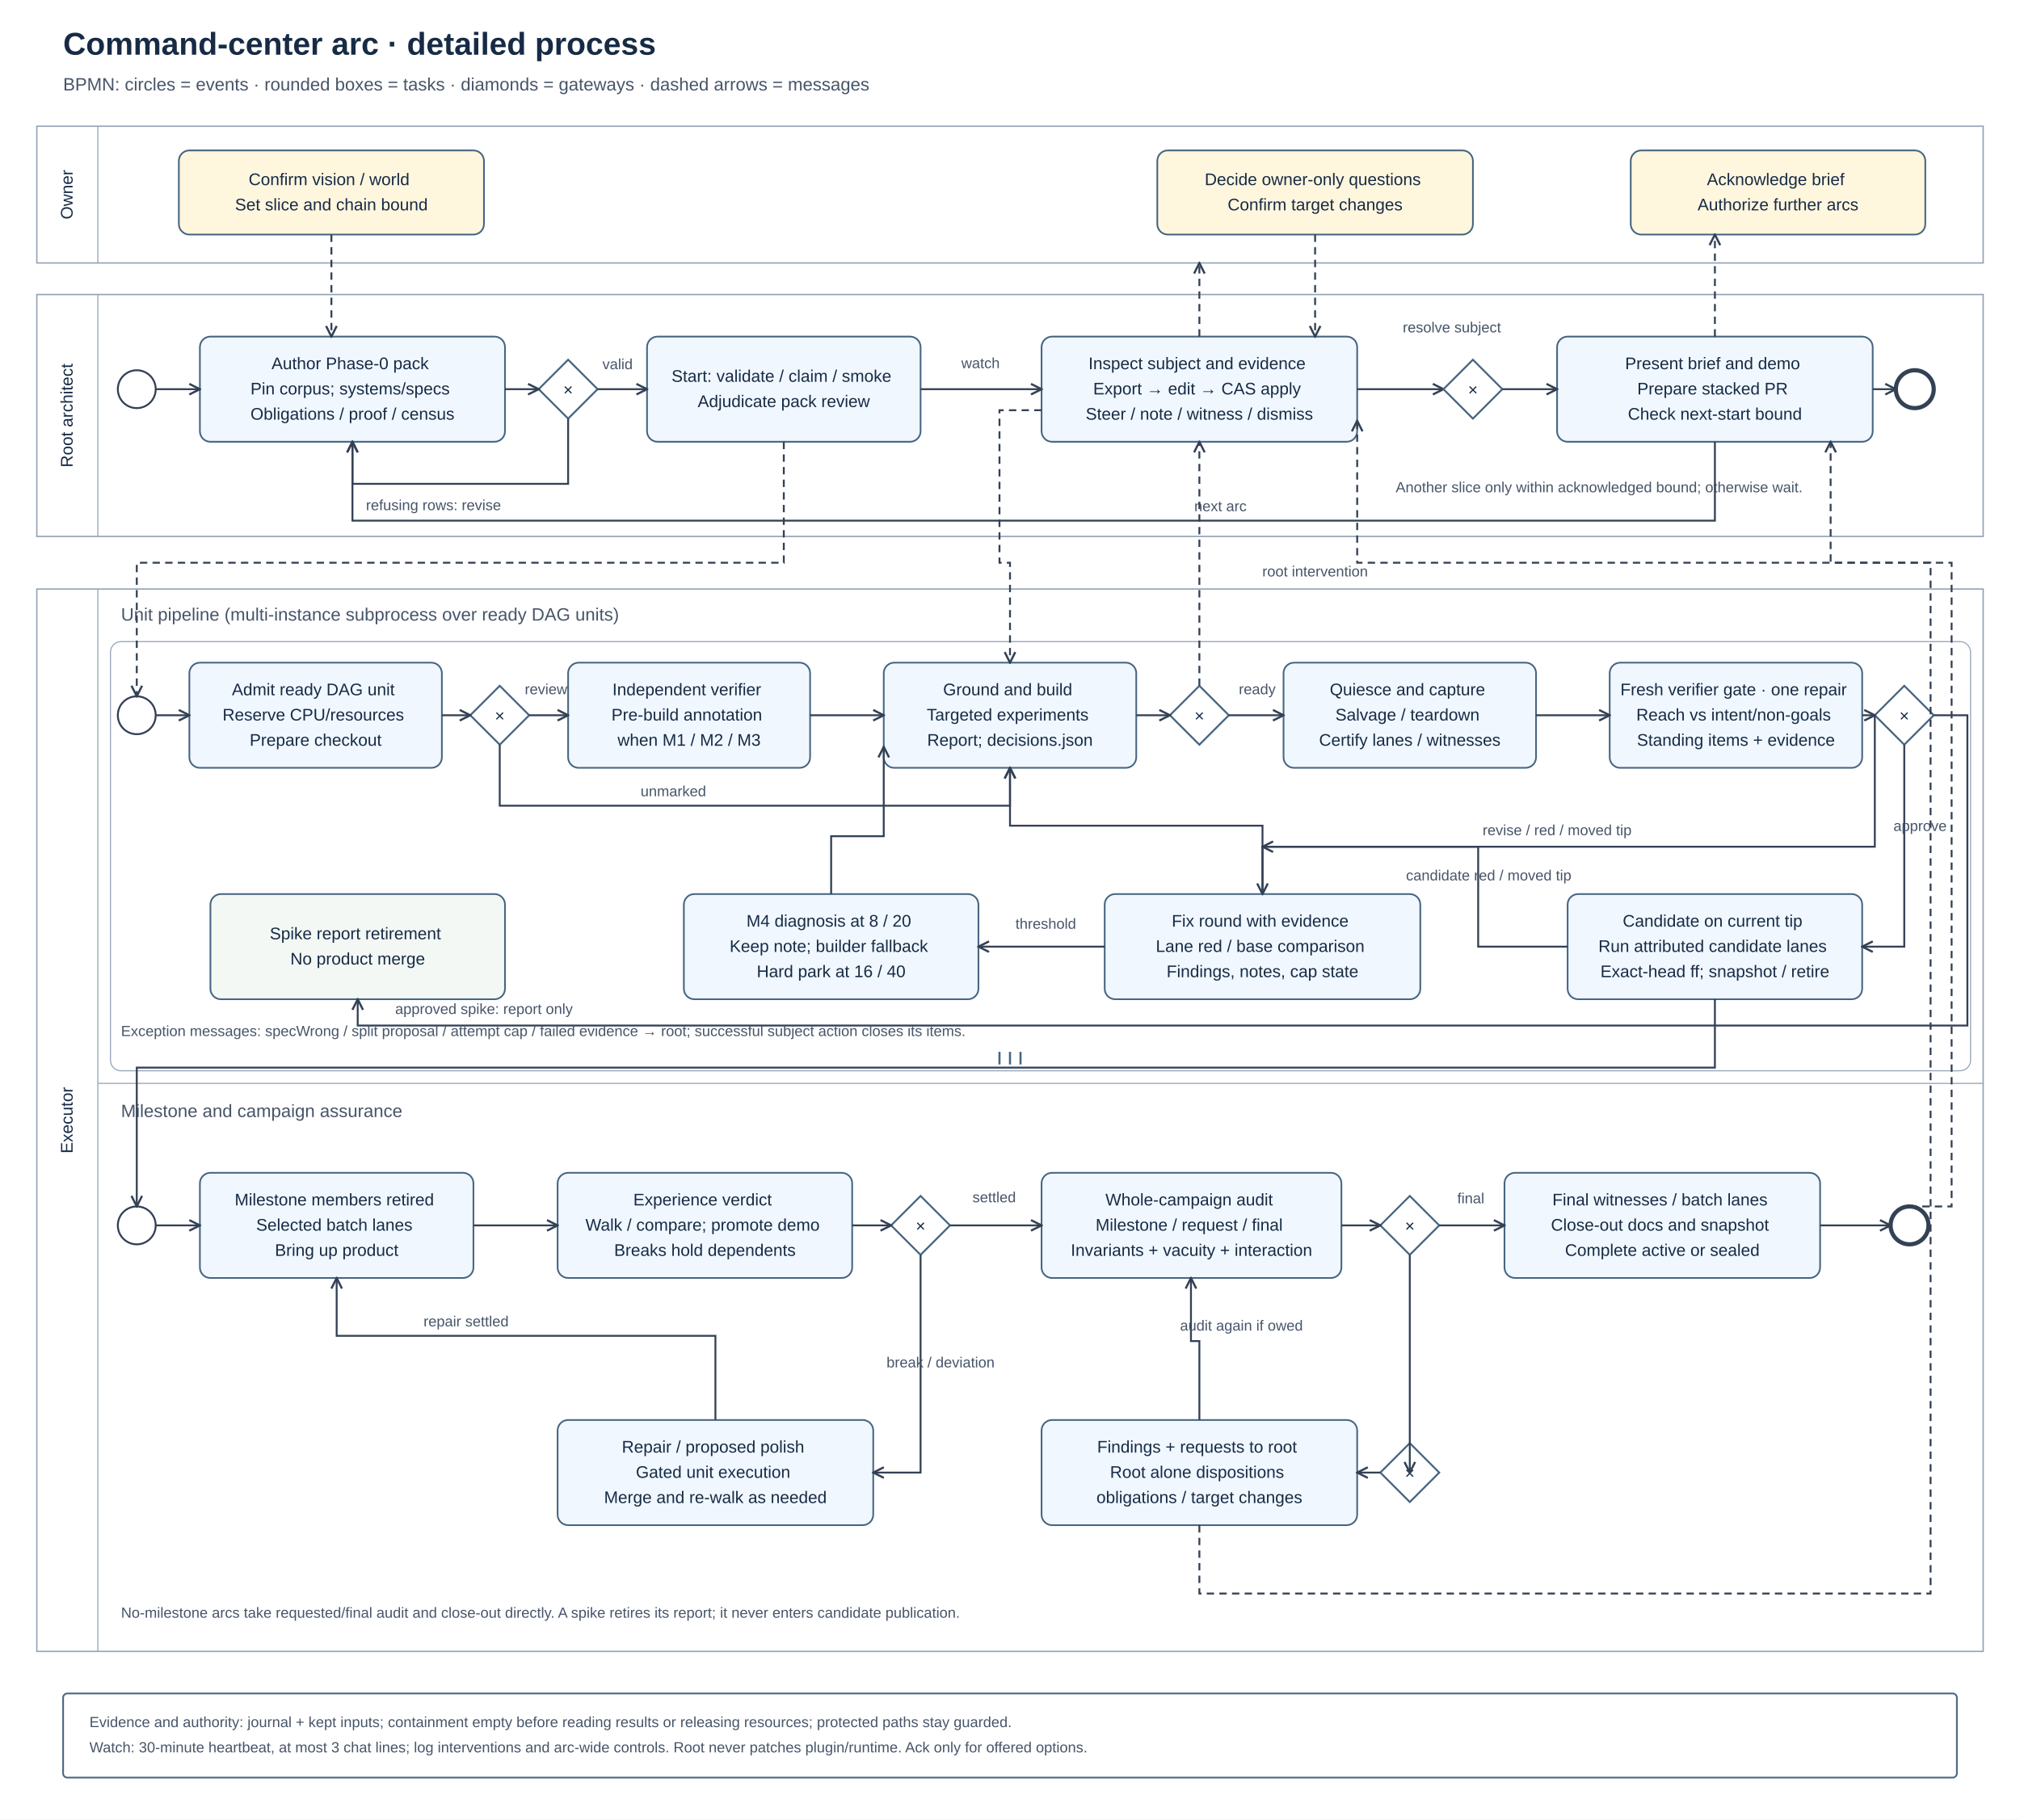
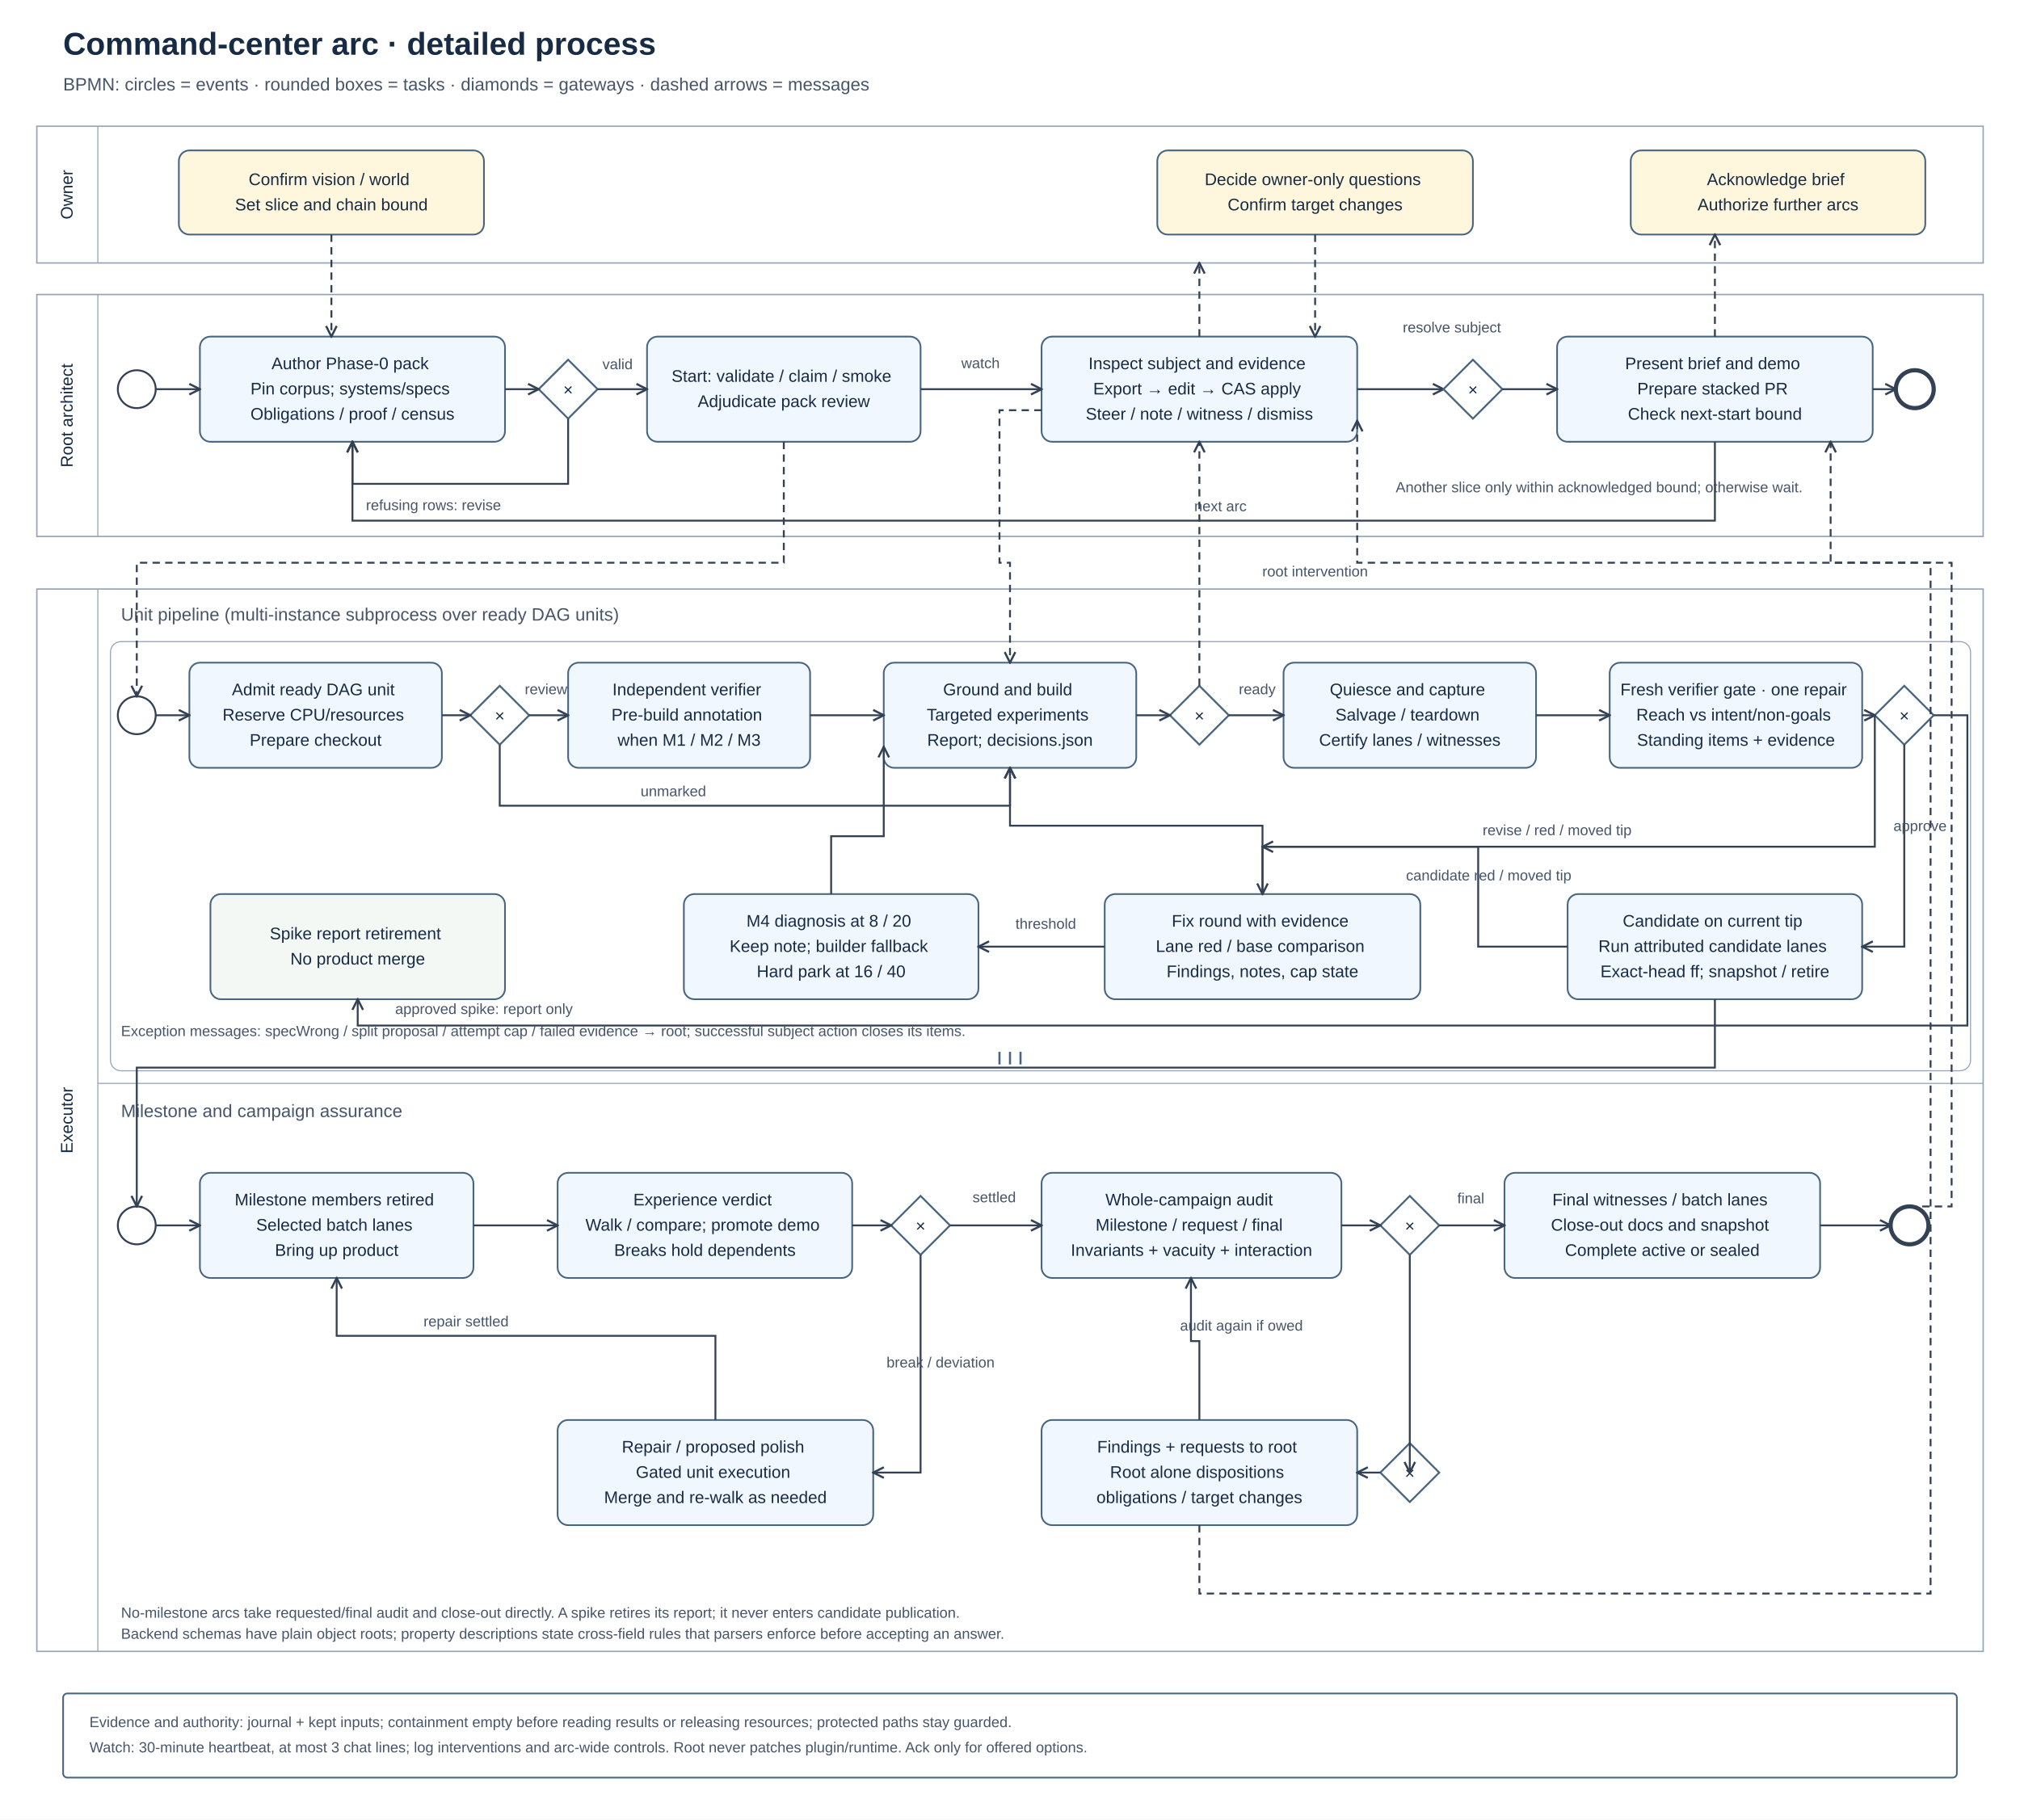
<svg xmlns="http://www.w3.org/2000/svg" width="1920" height="1730" viewBox="0 0 1920 1730" role="img" aria-labelledby="title desc">
  <defs>
    <marker id="arrow" viewBox="0 0 10 10" refX="9" refY="5" markerWidth="7" markerHeight="7" orient="auto-start-reverse">
      <path d="M 1 1 L 9 5 L 1 9" fill="none" stroke="#334155" stroke-width="1.6" />
    </marker>
  </defs>
  <style>text{font-family:Arial,Helvetica,sans-serif;fill:#172b45} .title{font-size:30px;font-weight:700}.sub{font-size:17px;fill:#475569}.label{font-size:16px}.small{font-size:14px;fill:#475569}.task{stroke:#476581;stroke-width:1.6}.edge{fill:none;stroke:#334155;stroke-width:1.8;marker-end:url(#arrow)}.msg{stroke-dasharray:7 5}.pool{fill:#fff;stroke:#94a3b8;stroke-width:1.3}</style>
  <rect width="1920" height="1730" fill="#fff" />
  <text x="60" y="52" class="title" text-anchor="start">
    <tspan x="60" dy="0">Command-center arc · detailed process</tspan>
  </text>
  <text x="60" y="86" class="sub" text-anchor="start">
    <tspan x="60" dy="0">BPMN: circles = events · rounded boxes = tasks · diamonds = gateways · dashed arrows = messages</tspan>
  </text>
  <rect x="35" y="120" width="1850" height="130" class="pool" />
  <path d="M93 120V250" stroke="#94a3b8" />
  <text transform="translate(69 185.0) rotate(-90)" text-anchor="middle" class="label">Owner</text>
  <rect x="35" y="280" width="1850" height="230" class="pool" />
  <path d="M93 280V510" stroke="#94a3b8" />
  <text transform="translate(69 395.0) rotate(-90)" text-anchor="middle" class="label">Root architect</text>
  <rect x="35" y="560" width="1850" height="1010" class="pool" />
  <path d="M93 560V1570" stroke="#94a3b8" />
  <text transform="translate(69 1065.0) rotate(-90)" text-anchor="middle" class="label">Executor</text>
  <rect x="170" y="143" width="290" height="80" rx="10" fill="#fff6de" class="task" />
  <text x="315.0" y="176.0" class="label" text-anchor="middle">
    <tspan x="315.0" dy="0">Confirm vision / world</tspan>
    <tspan x="315.0" dy="24">Set slice and chain bound</tspan>
  </text>
  <rect x="1100" y="143" width="300" height="80" rx="10" fill="#fff6de" class="task" />
  <text x="1250.0" y="176.0" class="label" text-anchor="middle">
    <tspan x="1250.0" dy="0">Decide owner-only questions</tspan>
    <tspan x="1250.0" dy="24">Confirm target changes</tspan>
  </text>
  <rect x="1550" y="143" width="280" height="80" rx="10" fill="#fff6de" class="task" />
  <text x="1690.0" y="176.0" class="label" text-anchor="middle">
    <tspan x="1690.0" dy="0">Acknowledge brief</tspan>
    <tspan x="1690.0" dy="24">Authorize further arcs</tspan>
  </text>
  <circle cx="130" cy="370" r="18" fill="#fff" stroke="#334155" stroke-width="1.8" />
  <rect x="190" y="320" width="290" height="100" rx="10" fill="#f0f7ff" class="task" />
  <text x="335.0" y="351.0" class="label" text-anchor="middle">
    <tspan x="335.0" dy="0">Author Phase-0 pack</tspan>
    <tspan x="335.0" dy="24">Pin corpus; systems/specs</tspan>
    <tspan x="335.0" dy="24">Obligations / proof / census</tspan>
  </text>
  <path d="M540 342L568 370L540 398L512 370Z" fill="#fff" stroke="#476581" stroke-width="1.8" />
  <text x="540" y="376" class="label" text-anchor="middle">
    <tspan x="540" dy="0">×</tspan>
  </text>
  <rect x="615" y="320" width="260" height="100" rx="10" fill="#f0f7ff" class="task" />
  <text x="745.0" y="363.0" class="label" text-anchor="middle">
    <tspan x="745.0" dy="0">Start: validate / claim / smoke</tspan>
    <tspan x="745.0" dy="24">Adjudicate pack review</tspan>
  </text>
  <rect x="990" y="320" width="300" height="100" rx="10" fill="#f0f7ff" class="task" />
  <text x="1140.0" y="351.0" class="label" text-anchor="middle">
    <tspan x="1140.0" dy="0">Inspect subject and evidence</tspan>
    <tspan x="1140.0" dy="24">Export → edit → CAS apply</tspan>
    <tspan x="1140.0" dy="24">Steer / note / witness / dismiss</tspan>
  </text>
  <rect x="1480" y="320" width="300" height="100" rx="10" fill="#f0f7ff" class="task" />
  <text x="1630.0" y="351.0" class="label" text-anchor="middle">
    <tspan x="1630.0" dy="0">Present brief and demo</tspan>
    <tspan x="1630.0" dy="24">Prepare stacked PR</tspan>
    <tspan x="1630.0" dy="24">Check next-start bound</tspan>
  </text>
  <circle cx="1820" cy="370" r="18" fill="#fff" stroke="#334155" stroke-width="4" />
  <polyline points="148,370 190,370" class="edge" />
  <polyline points="480,370 512,370" class="edge" />
  <polyline points="568,370 615,370" class="edge" />
  <text x="587" y="351" class="small" text-anchor="middle">
    <tspan x="587" dy="0">valid</tspan>
  </text>
  <polyline points="540,398 540,460 335,460 335,420" class="edge" />
  <text x="412" y="485" class="small" text-anchor="middle">
    <tspan x="412" dy="0">refusing rows: revise</tspan>
  </text>
  <polyline points="875,370 990,370" class="edge" />
  <text x="932" y="350" class="small" text-anchor="middle">
    <tspan x="932" dy="0">watch</tspan>
  </text>
  <polyline points="1290,370 1372,370" class="edge" />
  <text x="1380" y="316" class="small" text-anchor="middle">
    <tspan x="1380" dy="0">resolve subject</tspan>
  </text>
  <path d="M1400 342L1428 370L1400 398L1372 370Z" fill="#fff" stroke="#476581" stroke-width="1.8" />
  <text x="1400" y="376" class="label" text-anchor="middle">
    <tspan x="1400" dy="0">×</tspan>
  </text>
  <polyline points="1428,370 1480,370" class="edge" />
  <polyline points="1780,370 1802,370" class="edge" />
  <polyline points="315,223 315,320" class="edge msg" />
  <polyline points="1140,320 1140,250" class="edge msg" />
  <polyline points="1250,223 1250,320" class="edge msg" />
  <polyline points="1630,320 1630,223" class="edge msg" />
  <text x="1520" y="468" class="small" text-anchor="middle">
    <tspan x="1520" dy="0">Another slice only within acknowledged bound; otherwise wait.</tspan>
  </text>
  <polyline points="1630,420 1630,495 335,495 335,420" class="edge" />
  <text x="1160" y="486" class="small" text-anchor="middle">
    <tspan x="1160" dy="0">next arc</tspan>
  </text>
  <path d="M93 1030H1885" stroke="#94a3b8" />
  <text x="115" y="590" class="sub" text-anchor="start">
    <tspan x="115" dy="0">Unit pipeline (multi-instance subprocess over ready DAG units)</tspan>
  </text>
  <rect x="105" y="610" width="1768" height="408" rx="10" fill="none" stroke="#94a3b8" />
  <path d="M950 1000v12 M960 1000v12 M970 1000v12" stroke="#476581" stroke-width="2" />
  <circle cx="130" cy="680" r="18" fill="#fff" stroke="#334155" stroke-width="1.8" />
  <rect x="180" y="630" width="240" height="100" rx="10" fill="#f0f7ff" class="task" />
  <text x="300.0" y="661.0" class="label" text-anchor="middle">
    <tspan x="300.0" dy="0">Admit ready DAG unit</tspan>
    <tspan x="300.0" dy="24">Reserve CPU/resources</tspan>
    <tspan x="300.0" dy="24">Prepare checkout</tspan>
  </text>
  <path d="M475 652L503 680L475 708L447 680Z" fill="#fff" stroke="#476581" stroke-width="1.8" />
  <text x="475" y="686" class="label" text-anchor="middle">
    <tspan x="475" dy="0">×</tspan>
  </text>
  <rect x="540" y="630" width="230" height="100" rx="10" fill="#f0f7ff" class="task" />
  <text x="655.0" y="661.0" class="label" text-anchor="middle">
    <tspan x="655.0" dy="0">Independent verifier</tspan>
    <tspan x="655.0" dy="24">Pre-build annotation</tspan>
    <tspan x="655.0" dy="24">when M1 / M2 / M3</tspan>
  </text>
  <rect x="840" y="630" width="240" height="100" rx="10" fill="#f0f7ff" class="task" />
  <text x="960.0" y="661.0" class="label" text-anchor="middle">
    <tspan x="960.0" dy="0">Ground and build</tspan>
    <tspan x="960.0" dy="24">Targeted experiments</tspan>
    <tspan x="960.0" dy="24">Report; decisions.json</tspan>
  </text>
  <path d="M1140 652L1168 680L1140 708L1112 680Z" fill="#fff" stroke="#476581" stroke-width="1.8" />
  <text x="1140" y="686" class="label" text-anchor="middle">
    <tspan x="1140" dy="0">×</tspan>
  </text>
  <rect x="1220" y="630" width="240" height="100" rx="10" fill="#f0f7ff" class="task" />
  <text x="1340.0" y="661.0" class="label" text-anchor="middle">
    <tspan x="1340.0" dy="0">Quiesce and capture</tspan>
    <tspan x="1340.0" dy="24">Salvage / teardown</tspan>
    <tspan x="1340.0" dy="24">Certify lanes / witnesses</tspan>
  </text>
  <rect x="1530" y="630" width="240" height="100" rx="10" fill="#f0f7ff" class="task" />
  <text x="1650.0" y="661.0" class="label" text-anchor="middle">
    <tspan x="1650.0" dy="0">Fresh verifier gate · one repair</tspan>
    <tspan x="1650.0" dy="24">Reach vs intent/non-goals</tspan>
    <tspan x="1650.0" dy="24">Standing items + evidence</tspan>
  </text>
  <polyline points="148,680 180,680" class="edge" />
  <polyline points="420,680 447,680" class="edge" />
  <polyline points="503,680 540,680" class="edge" />
  <text x="519" y="660" class="small" text-anchor="middle">
    <tspan x="519" dy="0">review</tspan>
  </text>
  <polyline points="770,680 840,680" class="edge" />
  <polyline points="475,708 475,766 960,766 960,730" class="edge" />
  <text x="640" y="757" class="small" text-anchor="middle">
    <tspan x="640" dy="0">unmarked</tspan>
  </text>
  <polyline points="1080,680 1112,680" class="edge" />
  <polyline points="1168,680 1220,680" class="edge" />
  <text x="1195" y="660" class="small" text-anchor="middle">
    <tspan x="1195" dy="0">ready</tspan>
  </text>
  <polyline points="1460,680 1530,680" class="edge" />
  <polyline points="745,420 745,535 130,535 130,662" class="edge msg" />
  <path d="M1810 652L1838 680L1810 708L1782 680Z" fill="#fff" stroke="#476581" stroke-width="1.8" />
  <text x="1810" y="686" class="label" text-anchor="middle">
    <tspan x="1810" dy="0">×</tspan>
  </text>
  <polyline points="1770,680 1782,680" class="edge" />
  <rect x="1490" y="850" width="280" height="100" rx="10" fill="#f0f7ff" class="task" />
  <text x="1630.0" y="881.0" class="label" text-anchor="middle">
    <tspan x="1630.0" dy="0">Candidate on current tip</tspan>
    <tspan x="1630.0" dy="24">Run attributed candidate lanes</tspan>
    <tspan x="1630.0" dy="24">Exact-head ff; snapshot / retire</tspan>
  </text>
  <polyline points="1810,708 1810,900 1770,900" class="edge" />
  <text x="1825" y="790" class="small" text-anchor="middle">
    <tspan x="1825" dy="0">approve</tspan>
  </text>
  <rect x="1050" y="850" width="300" height="100" rx="10" fill="#f0f7ff" class="task" />
  <text x="1200.0" y="881.0" class="label" text-anchor="middle">
    <tspan x="1200.0" dy="0">Fix round with evidence</tspan>
    <tspan x="1200.0" dy="24">Lane red / base comparison</tspan>
    <tspan x="1200.0" dy="24">Findings, notes, cap state</tspan>
  </text>
  <rect x="650" y="850" width="280" height="100" rx="10" fill="#f0f7ff" class="task" />
  <text x="790.0" y="881.0" class="label" text-anchor="middle">
    <tspan x="790.0" dy="0">M4 diagnosis at 8 / 20</tspan>
    <tspan x="790.0" dy="24">Keep note; builder fallback</tspan>
    <tspan x="790.0" dy="24">Hard park at 16 / 40</tspan>
  </text>
  <rect x="200" y="850" width="280" height="100" rx="10" fill="#f3f8f4" class="task" />
  <text x="340.0" y="893.0" class="label" text-anchor="middle">
    <tspan x="340.0" dy="0">Spike report retirement</tspan>
    <tspan x="340.0" dy="24">No product merge</tspan>
  </text>
  <polyline points="1782,680 1782,805 1200,805 1200,850" class="edge" />
  <text x="1480" y="794" class="small" text-anchor="middle">
    <tspan x="1480" dy="0">revise / red / moved tip</tspan>
  </text>
  <polyline points="1200,850 1200,785 960,785 960,730" class="edge" />
  <polyline points="1050,900 930,900" class="edge" />
  <text x="994" y="883" class="small" text-anchor="middle">
    <tspan x="994" dy="0">threshold</tspan>
  </text>
  <polyline points="790,850 790,795 840,795 840,710" class="edge" />
  <polyline points="1838,680 1870,680 1870,975 340,975 340,950" class="edge" />
  <text x="460" y="964" class="small" text-anchor="middle">
    <tspan x="460" dy="0">approved spike: report only</tspan>
  </text>
  <polyline points="1490,900 1405,900 1405,805 1200,805" class="edge" />
  <text x="1415" y="837" class="small" text-anchor="middle">
    <tspan x="1415" dy="0">candidate red / moved tip</tspan>
  </text>
  <text x="115" y="985" class="small" text-anchor="start">
    <tspan x="115" dy="0">Exception messages: specWrong / split proposal / attempt cap / failed evidence → root; successful subject action closes its items.</tspan>
  </text>
  <polyline points="1140,652 1140,535 1140,420" class="edge msg" />
  <text x="1250" y="548" class="small" text-anchor="middle">
    <tspan x="1250" dy="0">root intervention</tspan>
  </text>
  <polyline points="990,390 950,390 950,535 960,535 960,630" class="edge msg" />
  <text x="115" y="1062" class="sub" text-anchor="start">
    <tspan x="115" dy="0">Milestone and campaign assurance</tspan>
  </text>
  <circle cx="130" cy="1165" r="18" fill="#fff" stroke="#334155" stroke-width="1.8" />
  <rect x="190" y="1115" width="260" height="100" rx="10" fill="#f0f7ff" class="task" />
  <text x="320.0" y="1146.0" class="label" text-anchor="middle">
    <tspan x="320.0" dy="0">Milestone members retired</tspan>
    <tspan x="320.0" dy="24">Selected batch lanes</tspan>
    <tspan x="320.0" dy="24">Bring up product</tspan>
  </text>
  <rect x="530" y="1115" width="280" height="100" rx="10" fill="#f0f7ff" class="task" />
  <text x="670.0" y="1146.0" class="label" text-anchor="middle">
    <tspan x="670.0" dy="0">Experience verdict</tspan>
    <tspan x="670.0" dy="24">Walk / compare; promote demo</tspan>
    <tspan x="670.0" dy="24">Breaks hold dependents</tspan>
  </text>
  <path d="M875 1137L903 1165L875 1193L847 1165Z" fill="#fff" stroke="#476581" stroke-width="1.8" />
  <text x="875" y="1171" class="label" text-anchor="middle">
    <tspan x="875" dy="0">×</tspan>
  </text>
  <rect x="990" y="1115" width="285" height="100" rx="10" fill="#f0f7ff" class="task" />
  <text x="1132.5" y="1146.0" class="label" text-anchor="middle">
    <tspan x="1132.5" dy="0">Whole-campaign audit</tspan>
    <tspan x="1132.5" dy="24">Milestone / request / final</tspan>
    <tspan x="1132.5" dy="24">Invariants + vacuity + interaction</tspan>
  </text>
  <path d="M1340 1137L1368 1165L1340 1193L1312 1165Z" fill="#fff" stroke="#476581" stroke-width="1.8" />
  <text x="1340" y="1171" class="label" text-anchor="middle">
    <tspan x="1340" dy="0">×</tspan>
  </text>
  <rect x="1430" y="1115" width="300" height="100" rx="10" fill="#f0f7ff" class="task" />
  <text x="1580.0" y="1146.0" class="label" text-anchor="middle">
    <tspan x="1580.0" dy="0">Final witnesses / batch lanes</tspan>
    <tspan x="1580.0" dy="24">Close-out docs and snapshot</tspan>
    <tspan x="1580.0" dy="24">Complete active or sealed</tspan>
  </text>
  <circle cx="1815" cy="1165" r="18" fill="#fff" stroke="#334155" stroke-width="4" />
  <polyline points="1630,950 1630,1015 130,1015 130,1147" class="edge" />
  <polyline points="148,1165 190,1165" class="edge" />
  <polyline points="450,1165 530,1165" class="edge" />
  <polyline points="810,1165 847,1165" class="edge" />
  <polyline points="903,1165 990,1165" class="edge" />
  <text x="945" y="1143" class="small" text-anchor="middle">
    <tspan x="945" dy="0">settled</tspan>
  </text>
  <polyline points="1275,1165 1312,1165" class="edge" />
  <polyline points="1368,1165 1430,1165" class="edge" />
  <text x="1398" y="1144" class="small" text-anchor="middle">
    <tspan x="1398" dy="0">final</tspan>
  </text>
  <polyline points="1730,1165 1797,1165" class="edge" />
  <rect x="530" y="1350" width="300" height="100" rx="10" fill="#f0f7ff" class="task" />
  <text x="680.0" y="1381.0" class="label" text-anchor="middle">
    <tspan x="680.0" dy="0">Repair / proposed polish</tspan>
    <tspan x="680.0" dy="24">Gated unit execution</tspan>
    <tspan x="680.0" dy="24">Merge and re-walk as needed</tspan>
  </text>
  <rect x="990" y="1350" width="300" height="100" rx="10" fill="#f0f7ff" class="task" />
  <text x="1140.0" y="1381.0" class="label" text-anchor="middle">
    <tspan x="1140.0" dy="0">Findings + requests to root</tspan>
    <tspan x="1140.0" dy="24">Root alone dispositions</tspan>
    <tspan x="1140.0" dy="24">obligations / target changes</tspan>
  </text>
  <path d="M1340 1372L1368 1400L1340 1428L1312 1400Z" fill="#fff" stroke="#476581" stroke-width="1.8" />
  <text x="1340" y="1406" class="label" text-anchor="middle">
    <tspan x="1340" dy="0">×</tspan>
  </text>
  <polyline points="875,1193 875,1400 830,1400" class="edge" />
  <text x="894" y="1300" class="small" text-anchor="middle">
    <tspan x="894" dy="0">break / deviation</tspan>
  </text>
  <polyline points="680,1350 680,1270 320,1270 320,1215" class="edge" />
  <text x="443" y="1261" class="small" text-anchor="middle">
    <tspan x="443" dy="0">repair settled</tspan>
  </text>
  <polyline points="1340,1193 1340,1400" class="edge" />
  <polyline points="1312,1400 1290,1400" class="edge" />
  <polyline points="1140,1350 1140,1275 1132,1275 1132,1215" class="edge" />
  <text x="1180" y="1265" class="small" text-anchor="middle">
    <tspan x="1180" dy="0">audit again if owed</tspan>
  </text>
  <polyline points="1140,1450 1140,1515 1835,1515 1835,535 1290,535 1290,400" class="edge msg" />
  <polyline points="1815,1147 1855,1147 1855,535 1740,535 1740,420" class="edge msg" />
  <text x="115" y="1538" class="small" text-anchor="start">
    <tspan x="115" dy="0">No-milestone arcs take requested/final audit and close-out directly. A spike retires its report; it never enters candidate publication.</tspan>
+     <tspan x="115" dy="20">Backend schemas have plain object roots; property descriptions state cross-field rules that parsers enforce before accepting an answer.</tspan>
  </text>
  <rect x="60" y="1610" width="1800" height="80" rx="4" fill="#fff" class="task" />
  <text x="85" y="1642" class="small" text-anchor="start">
    <tspan x="85" dy="0">Evidence and authority: journal + kept inputs; containment empty before reading results or releasing resources; protected paths stay guarded.</tspan>
    <tspan x="85" dy="24">Watch: 30-minute heartbeat, at most 3 chat lines; log interventions and arc-wide controls. Root never patches plugin/runtime. Ack only for offered options.</tspan>
  </text>
</svg>
